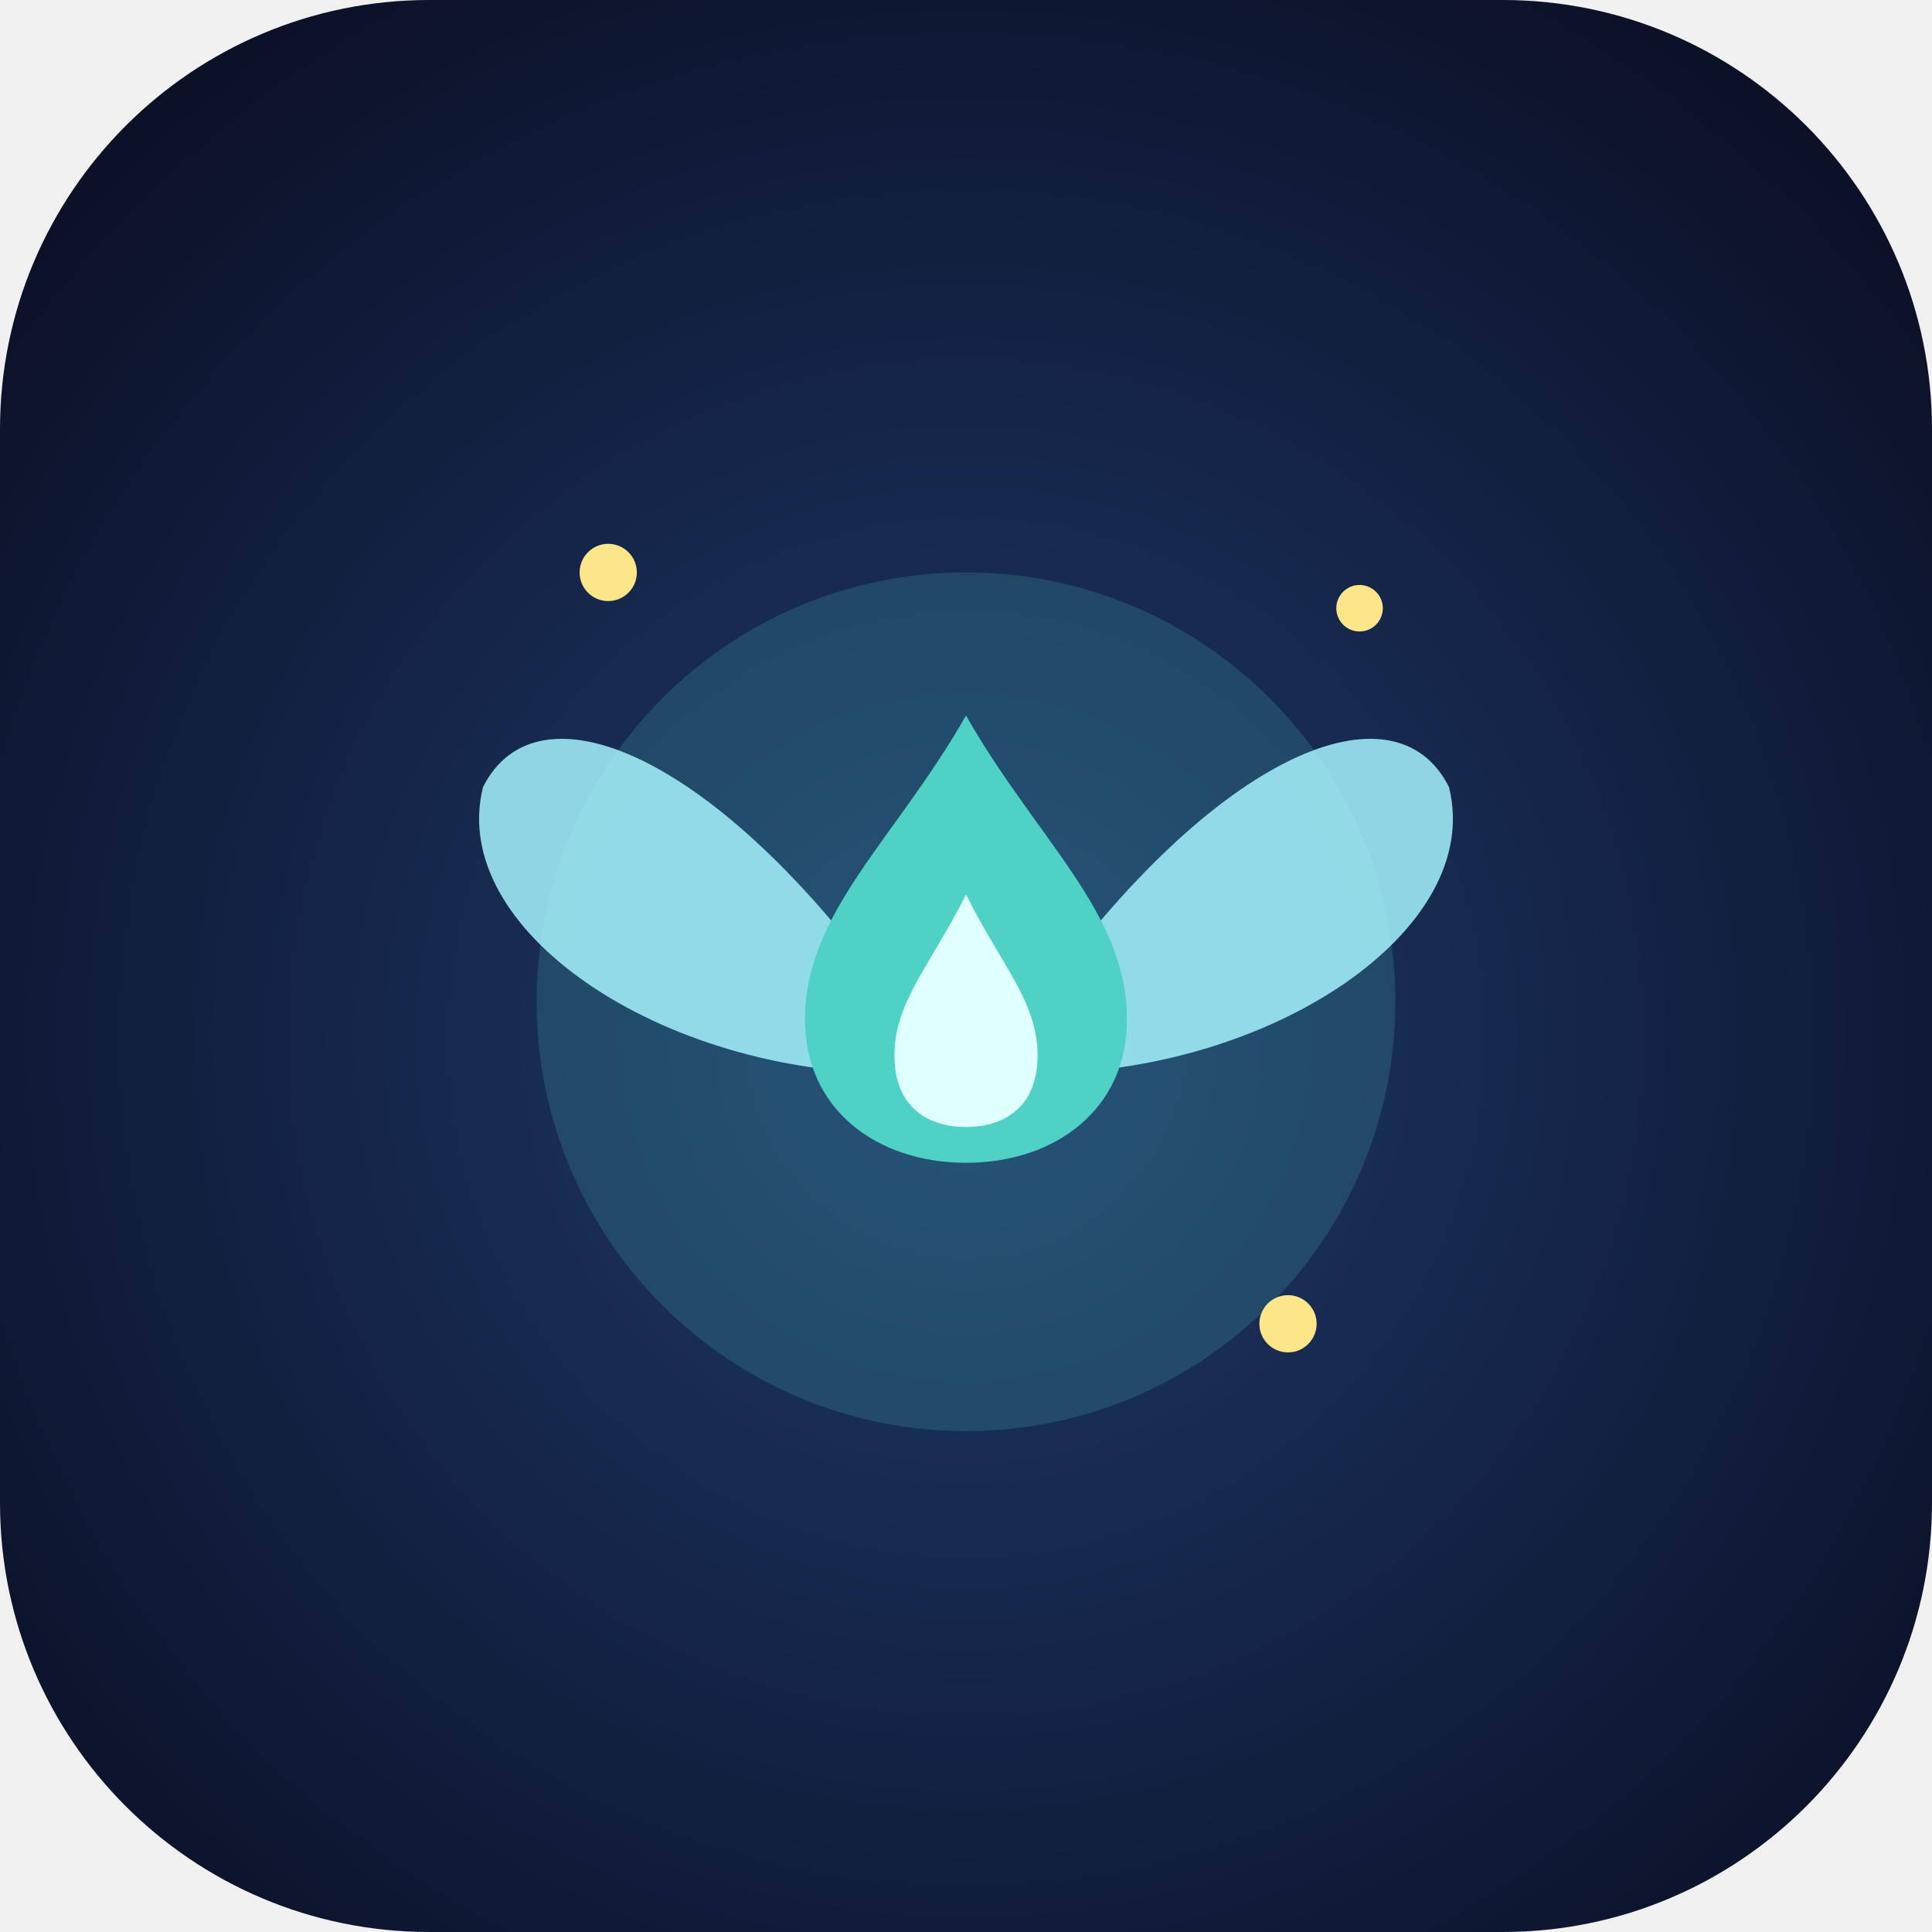
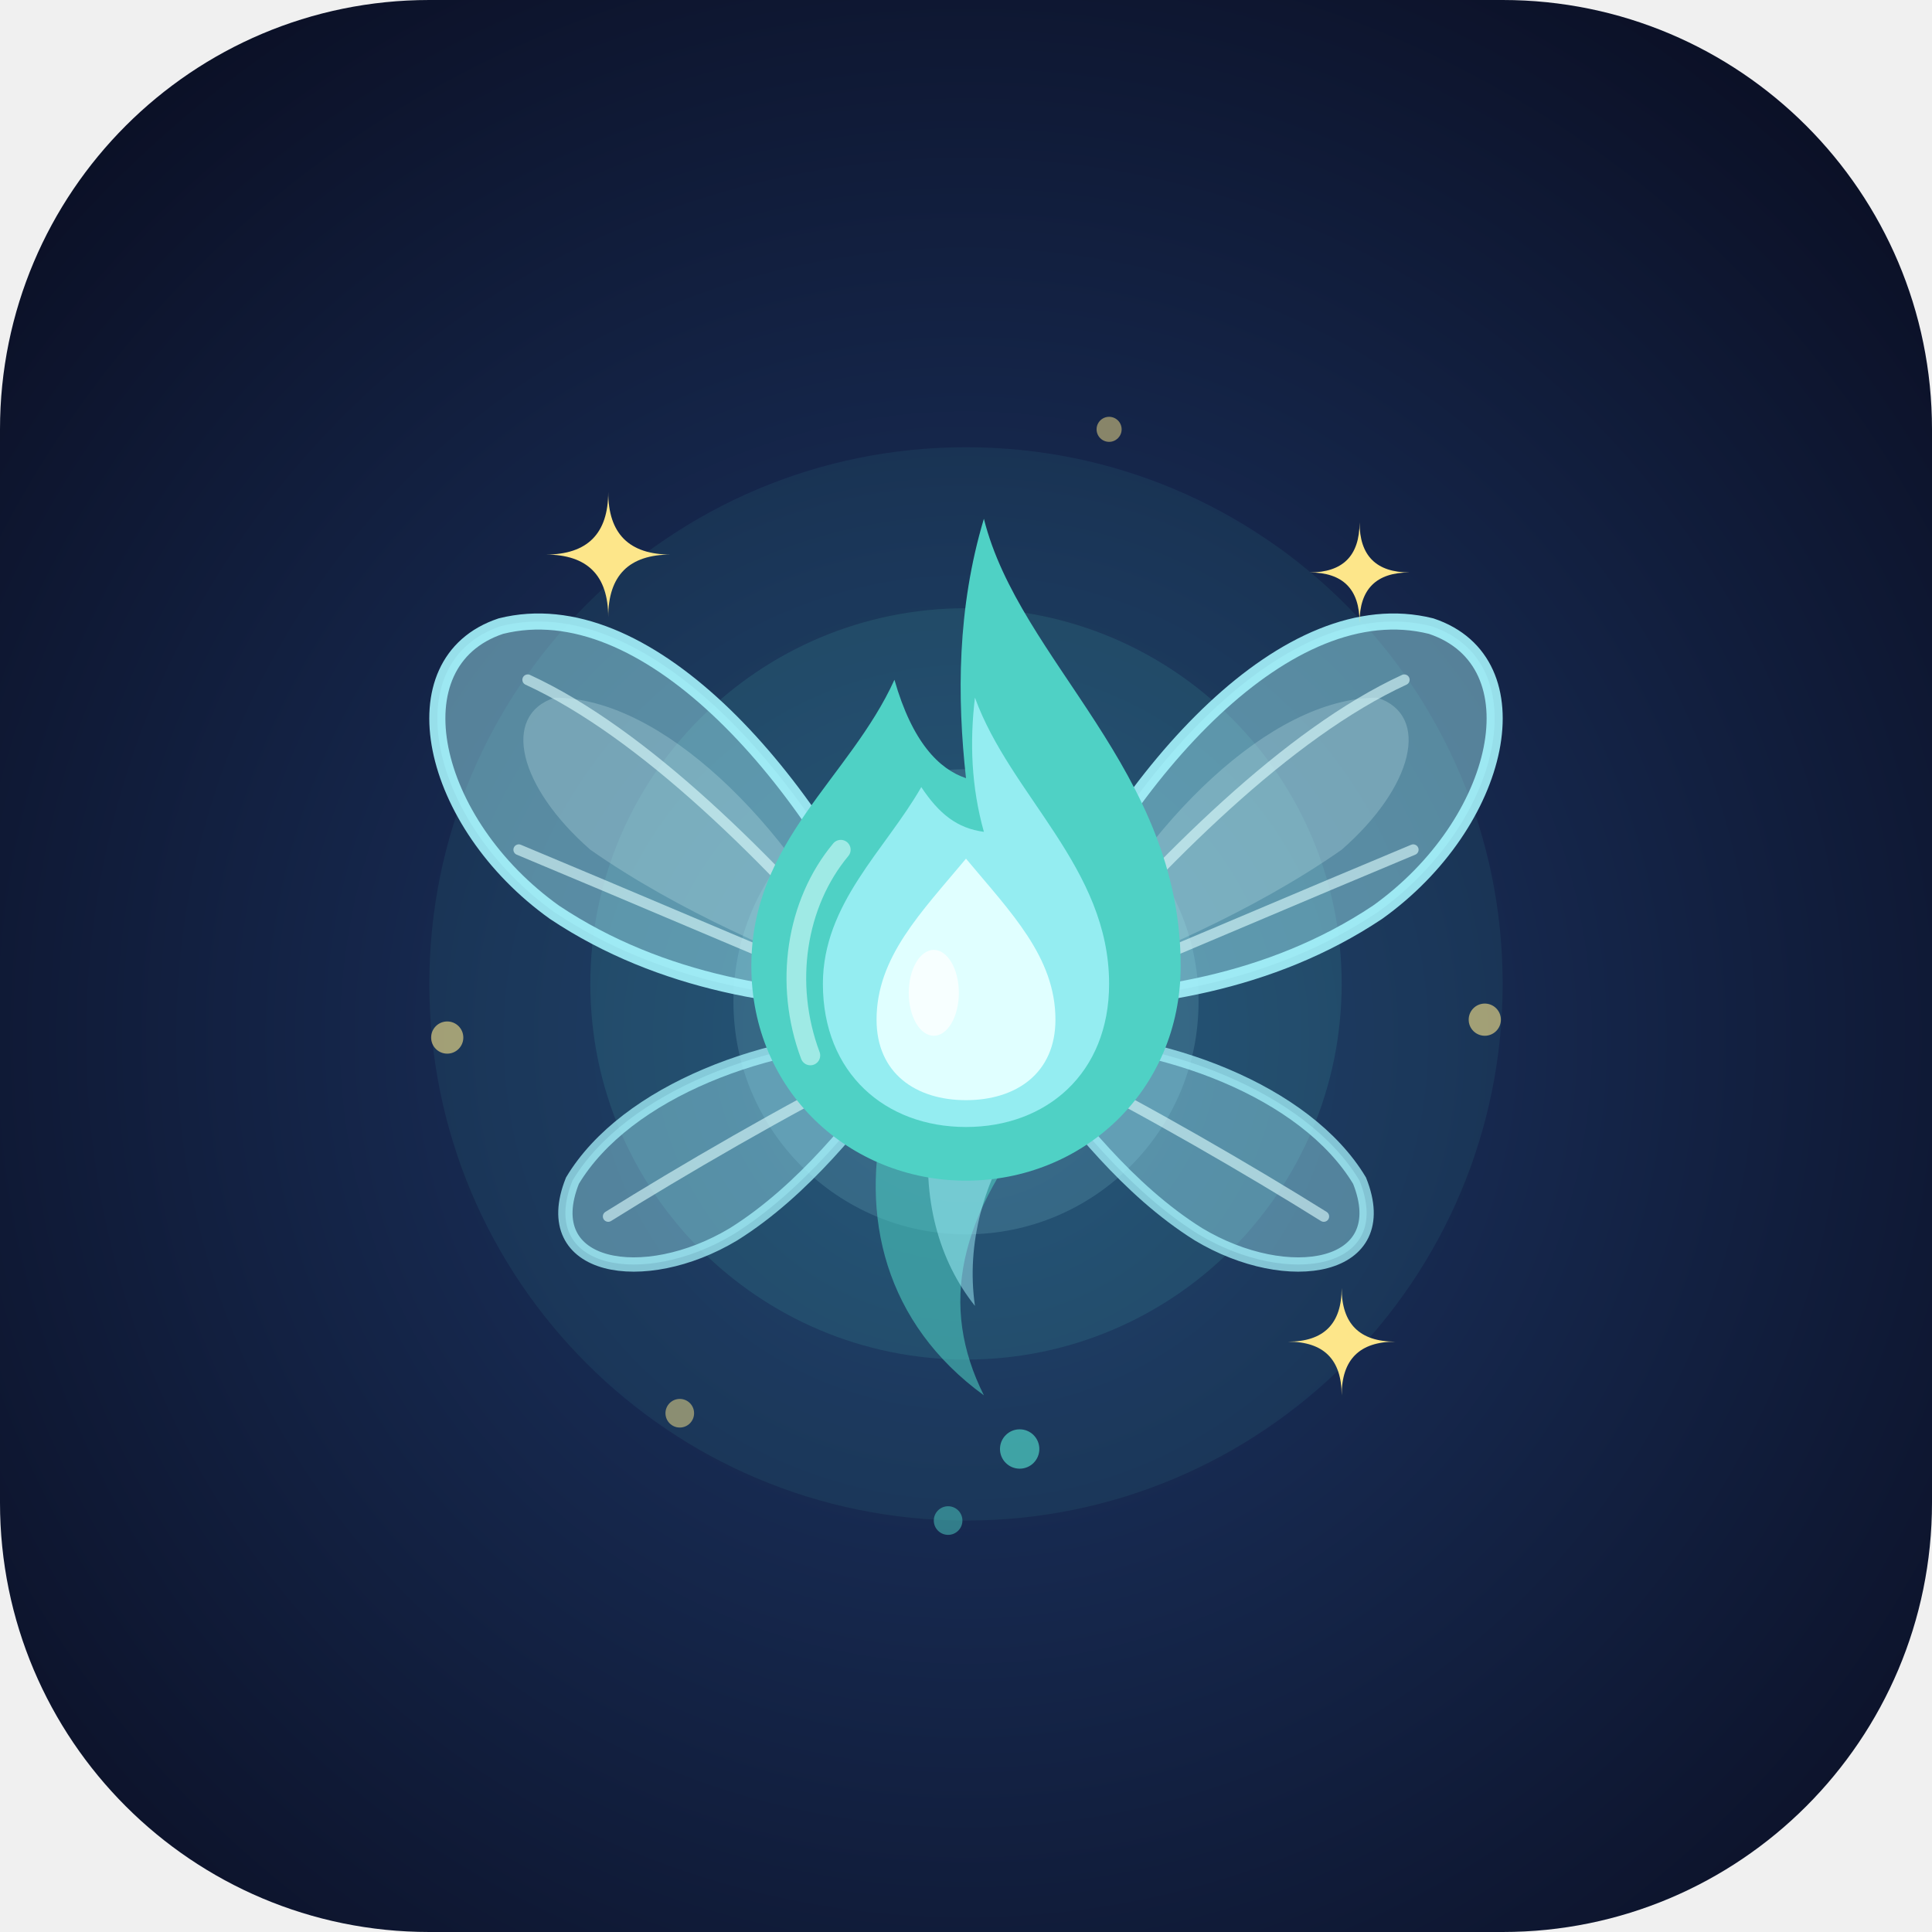
<svg xmlns="http://www.w3.org/2000/svg" viewBox="0 0 108 108" role="img" aria-label="Wisp">
  <defs>
    <radialGradient id="wbg" cx="54" cy="58" r="70" gradientUnits="userSpaceOnUse">
      <stop offset="0" stop-color="#1E3A6B" />
      <stop offset="1" stop-color="#0B1026" />
    </radialGradient>
  </defs>
  <rect width="108" height="108" rx="24" fill="url(#wbg)" />
-   <circle cx="54" cy="56" r="24" fill="#4FD1C5" fill-opacity=".18" />
-   <path fill="#A5F3FC" fill-opacity=".85" d="M50,56C40,42 30,38 27,44C25,52 37,60 50,60Z" />
-   <path fill="#A5F3FC" fill-opacity=".85" d="M58,56C68,42 78,38 81,44C83,52 71,60 58,60Z" />
-   <path fill="#4FD1C5" d="M54,40C58,47 63,51 63,57C63,62 59,65 54,65C49,65 45,62 45,57C45,51 50,47 54,40Z" />
-   <path fill="#E0FFFF" d="M54,50C56,54 58,56 58,59C58,62 56,63 54,63C52,63 50,62 50,59C50,56 52,54 54,50Z" />
-   <circle cx="34" cy="32" r="1.6" fill="#FDE68A" />
-   <circle cx="76" cy="34" r="1.3" fill="#FDE68A" />
-   <circle cx="72" cy="74" r="1.6" fill="#FDE68A" />
+   <circle cx="54" cy="55" r="30" fill="#4FD1C5" fill-opacity=".08" />
+   <circle cx="54" cy="55" r="21" fill="#4FD1C5" fill-opacity=".12" />
+   <circle cx="54" cy="56" r="13" fill="#A5F3FC" fill-opacity=".14" />
+   <path fill="#A5F3FC" fill-opacity=".4" stroke="#A5F3FC" stroke-opacity=".75" stroke-width=".8" d="M50,58C43,58 35,61 32,66C30,71 36,72 41,69C45,66.5 48,62.5 50,60Z" />
+   <path fill="#A5F3FC" fill-opacity=".45" stroke="#A5F3FC" stroke-opacity=".9" stroke-width=".9" d="M50,54C45,43 36,33 28,35C22,37 24,46 31,51C37,55 44,56 50,56Z" />
+   <path fill="#E0FFFF" fill-opacity=".22" d="M48,54C44,46 37,39 31,39C28,40 29,44 33,47.5C38,51 44,53.5 48,55Z" />
+   <path fill="none" stroke="#E0FFFF" stroke-opacity=".6" stroke-width=".6" stroke-linecap="round" d="M49,55C43,48 36,41 29.5,38M48,55.5C42,53 35,50 29,47.5M49,59.5C44,62 38,65.5 34,68" />
+   <path fill="#A5F3FC" fill-opacity=".4" stroke="#A5F3FC" stroke-opacity=".75" stroke-width=".8" d="M58,58C65,58 73,61 76,66C78,71 72,72 67,69C63,66.5 60,62.5 58,60Z" />
+   <path fill="#A5F3FC" fill-opacity=".45" stroke="#A5F3FC" stroke-opacity=".9" stroke-width=".9" d="M58,54C63,43 72,33 80,35C86,37 84,46 77,51C71,55 64,56 58,56Z" />
+   <path fill="#E0FFFF" fill-opacity=".22" d="M60,54C64,46 71,39 77,39C80,40 79,44 75,47.5C70,51 64,53.5 60,55Z" />
+   <path fill="none" stroke="#E0FFFF" stroke-opacity=".6" stroke-width=".6" stroke-linecap="round" d="M59,55C65,48 72,41 78.5,38M60,55.5C66,53 73,50 79,47.5M59,59.5C64,62 70,65.5 74,68" />
+   <path fill="#4FD1C5" fill-opacity=".55" d="M49.5,62C48,68 49.5,74 55,78C52.5,73 53.5,68 58.5,62Z" />
+   <path fill="#A5F3FC" fill-opacity=".5" d="M52,63C51.5,67 52.5,70.5 54.5,73C54,69.5 55,66 57,63Z" />
+   <circle cx="57" cy="81" r="1.1" fill="#4FD1C5" fill-opacity=".7" />
+   <circle cx="53" cy="85" r=".8" fill="#4FD1C5" fill-opacity=".5" />
+   <path fill="#4FD1C5" d="M55,29C57,37 66,43 66,54C66,61 60.5,66 54,66C47.5,66 42,61 42,54C42,47 47.5,43.5 50,38C51,41.5 52.5,43 54,43.5C53.5,39 53.5,34 55,29Z" />
+   <path fill="#A5F3FC" fill-opacity=".8" d="M54.5,39C56.5,44.5 62,48.5 62,55C62,60 58.5,63 54,63C49.5,63 46,60 46,55C46,50.5 49.5,47.5 51.5,44C52.5,45.5 53.5,46.3 55,46.5C54.3,44 54.2,41.5 54.5,39Z" />
+   <path fill="#E0FFFF" d="M54,48C56.5,51 59,53.5 59,57C59,60 56.8,61.5 54,61.5C51.2,61.5 49,60 49,57C49,53.5 51.5,51 54,48Z" />
+   <path fill="none" stroke="#E0FFFF" stroke-opacity=".55" stroke-width="1.1" stroke-linecap="round" d="M47,47.5C44.5,50.5 43.8,55 45.3,59" />
+   <ellipse cx="52.2" cy="55.5" rx="1.4" ry="2.4" fill="#fff" fill-opacity=".75" />
+   <g fill="#FDE68A">
+     <path d="M34,27.5Q34,31 37.5,31Q34,31 34,34.5Q34,31 30.5,31Q34,31 34,27.5Z" />
+     <path d="M76,29.2Q76,32 78.8,32Q76,32 76,34.8Q76,32 73.2,32Q76,32 76,29.2Z" />
+     <path d="M75,72Q75,75 78,75Q75,75 75,78Q75,75 72,75Q75,75 75,72Z" />
+     <circle cx="25" cy="58" r=".9" fill-opacity=".6" />
+     <circle cx="83" cy="57" r=".9" fill-opacity=".6" />
+     <circle cx="38" cy="79" r=".8" fill-opacity=".5" />
+     <circle cx="62" cy="24" r=".7" fill-opacity=".5" />
+   </g>
</svg>
